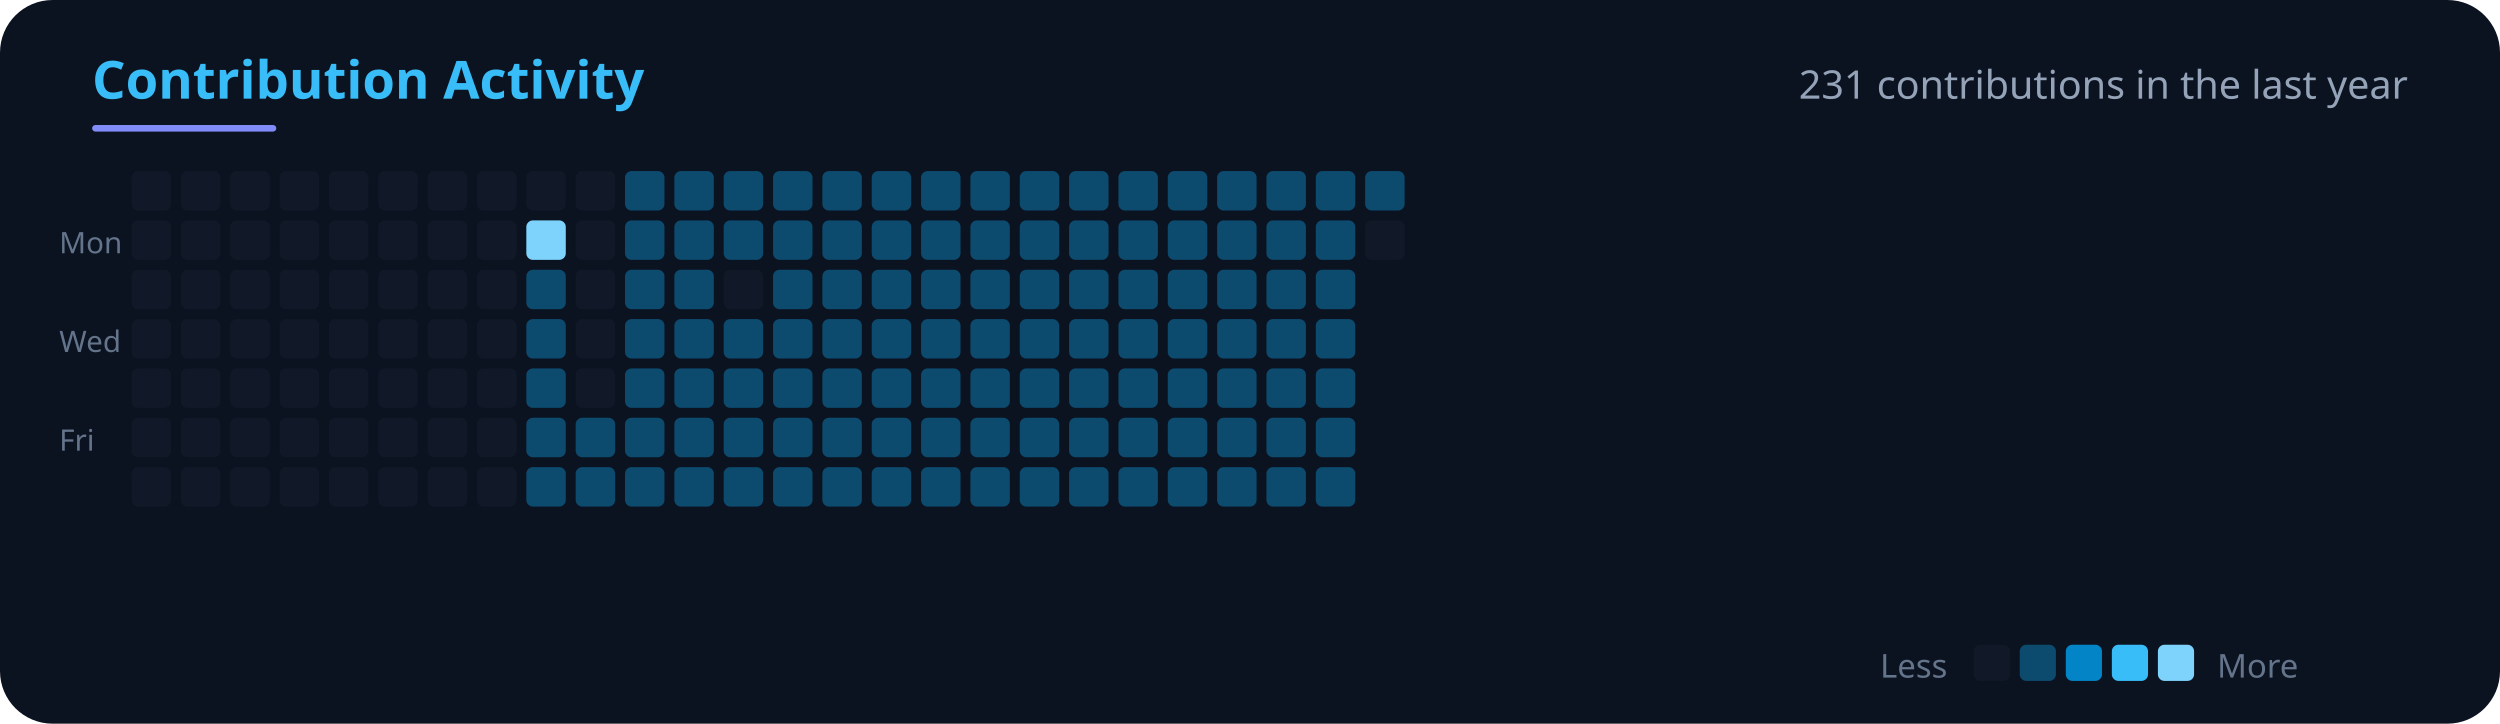
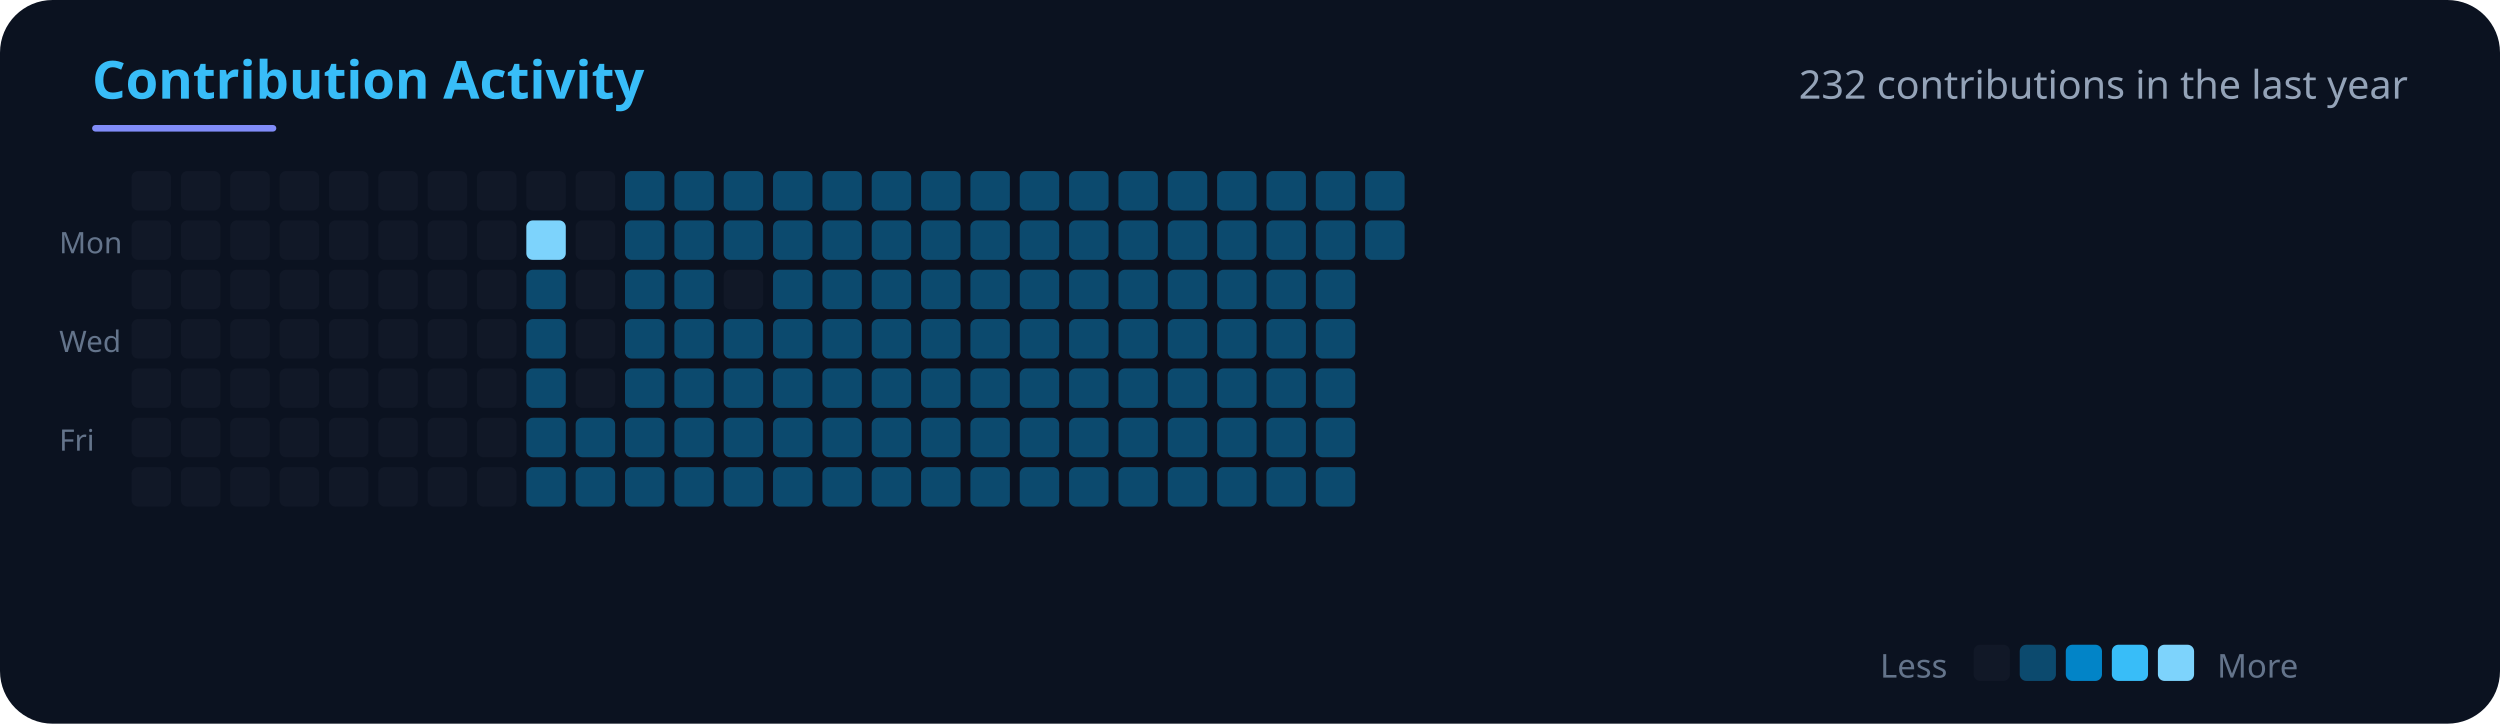
<svg xmlns="http://www.w3.org/2000/svg" width="760" height="220" viewBox="0 0 760 220" role="img">
  <rect width="100%" height="100%" rx="16" fill="#0B1220" />
  <text x="28" y="30" fill="#38BDF8" font-family="Segoe UI, Ubuntu, sans-serif" font-size="16" font-weight="700">Contribution Activity</text>
-   <text x="732" y="30" text-anchor="end" fill="#94A3B8" font-family="Segoe UI, Ubuntu, sans-serif" font-size="12">231 contributions in the last year</text>
+   <text x="732" y="30" text-anchor="end" fill="#94A3B8" font-family="Segoe UI, Ubuntu, sans-serif" font-size="12">232 contributions in the last year</text>
  <rect x="28" y="38" width="56" height="2" rx="1" fill="#818CF8" />
  <text x="18" y="77" fill="#64748B" font-family="Segoe UI, Ubuntu, sans-serif" font-size="9">Mon</text>
  <text x="18" y="107" fill="#64748B" font-family="Segoe UI, Ubuntu, sans-serif" font-size="9">Wed</text>
  <text x="18" y="137" fill="#64748B" font-family="Segoe UI, Ubuntu, sans-serif" font-size="9">Fri</text>
  <rect x="40" y="52" width="12" height="12" rx="2" fill="#111827" />
  <rect x="40" y="67" width="12" height="12" rx="2" fill="#111827" />
  <rect x="40" y="82" width="12" height="12" rx="2" fill="#111827" />
  <rect x="40" y="97" width="12" height="12" rx="2" fill="#111827" />
  <rect x="40" y="112" width="12" height="12" rx="2" fill="#111827" />
  <rect x="40" y="127" width="12" height="12" rx="2" fill="#111827" />
  <rect x="40" y="142" width="12" height="12" rx="2" fill="#111827" />
  <rect x="55" y="52" width="12" height="12" rx="2" fill="#111827" />
  <rect x="55" y="67" width="12" height="12" rx="2" fill="#111827" />
  <rect x="55" y="82" width="12" height="12" rx="2" fill="#111827" />
  <rect x="55" y="97" width="12" height="12" rx="2" fill="#111827" />
  <rect x="55" y="112" width="12" height="12" rx="2" fill="#111827" />
  <rect x="55" y="127" width="12" height="12" rx="2" fill="#111827" />
  <rect x="55" y="142" width="12" height="12" rx="2" fill="#111827" />
  <rect x="70" y="52" width="12" height="12" rx="2" fill="#111827" />
  <rect x="70" y="67" width="12" height="12" rx="2" fill="#111827" />
  <rect x="70" y="82" width="12" height="12" rx="2" fill="#111827" />
  <rect x="70" y="97" width="12" height="12" rx="2" fill="#111827" />
  <rect x="70" y="112" width="12" height="12" rx="2" fill="#111827" />
  <rect x="70" y="127" width="12" height="12" rx="2" fill="#111827" />
  <rect x="70" y="142" width="12" height="12" rx="2" fill="#111827" />
  <rect x="85" y="52" width="12" height="12" rx="2" fill="#111827" />
  <rect x="85" y="67" width="12" height="12" rx="2" fill="#111827" />
  <rect x="85" y="82" width="12" height="12" rx="2" fill="#111827" />
  <rect x="85" y="97" width="12" height="12" rx="2" fill="#111827" />
  <rect x="85" y="112" width="12" height="12" rx="2" fill="#111827" />
  <rect x="85" y="127" width="12" height="12" rx="2" fill="#111827" />
  <rect x="85" y="142" width="12" height="12" rx="2" fill="#111827" />
  <rect x="100" y="52" width="12" height="12" rx="2" fill="#111827" />
  <rect x="100" y="67" width="12" height="12" rx="2" fill="#111827" />
  <rect x="100" y="82" width="12" height="12" rx="2" fill="#111827" />
  <rect x="100" y="97" width="12" height="12" rx="2" fill="#111827" />
  <rect x="100" y="112" width="12" height="12" rx="2" fill="#111827" />
  <rect x="100" y="127" width="12" height="12" rx="2" fill="#111827" />
  <rect x="100" y="142" width="12" height="12" rx="2" fill="#111827" />
  <rect x="115" y="52" width="12" height="12" rx="2" fill="#111827" />
  <rect x="115" y="67" width="12" height="12" rx="2" fill="#111827" />
  <rect x="115" y="82" width="12" height="12" rx="2" fill="#111827" />
  <rect x="115" y="97" width="12" height="12" rx="2" fill="#111827" />
  <rect x="115" y="112" width="12" height="12" rx="2" fill="#111827" />
  <rect x="115" y="127" width="12" height="12" rx="2" fill="#111827" />
  <rect x="115" y="142" width="12" height="12" rx="2" fill="#111827" />
  <rect x="130" y="52" width="12" height="12" rx="2" fill="#111827" />
  <rect x="130" y="67" width="12" height="12" rx="2" fill="#111827" />
  <rect x="130" y="82" width="12" height="12" rx="2" fill="#111827" />
  <rect x="130" y="97" width="12" height="12" rx="2" fill="#111827" />
  <rect x="130" y="112" width="12" height="12" rx="2" fill="#111827" />
  <rect x="130" y="127" width="12" height="12" rx="2" fill="#111827" />
  <rect x="130" y="142" width="12" height="12" rx="2" fill="#111827" />
  <rect x="145" y="52" width="12" height="12" rx="2" fill="#111827" />
  <rect x="145" y="67" width="12" height="12" rx="2" fill="#111827" />
  <rect x="145" y="82" width="12" height="12" rx="2" fill="#111827" />
  <rect x="145" y="97" width="12" height="12" rx="2" fill="#111827" />
  <rect x="145" y="112" width="12" height="12" rx="2" fill="#111827" />
  <rect x="145" y="127" width="12" height="12" rx="2" fill="#111827" />
  <rect x="145" y="142" width="12" height="12" rx="2" fill="#111827" />
  <rect x="160" y="52" width="12" height="12" rx="2" fill="#111827" />
  <rect x="160" y="67" width="12" height="12" rx="2" fill="#7DD3FC" />
  <rect x="160" y="82" width="12" height="12" rx="2" fill="#0C4A6E" />
  <rect x="160" y="97" width="12" height="12" rx="2" fill="#0C4A6E" />
  <rect x="160" y="112" width="12" height="12" rx="2" fill="#0C4A6E" />
  <rect x="160" y="127" width="12" height="12" rx="2" fill="#0C4A6E" />
  <rect x="160" y="142" width="12" height="12" rx="2" fill="#0C4A6E" />
  <rect x="175" y="52" width="12" height="12" rx="2" fill="#111827" />
  <rect x="175" y="67" width="12" height="12" rx="2" fill="#111827" />
  <rect x="175" y="82" width="12" height="12" rx="2" fill="#111827" />
  <rect x="175" y="97" width="12" height="12" rx="2" fill="#111827" />
  <rect x="175" y="112" width="12" height="12" rx="2" fill="#111827" />
  <rect x="175" y="127" width="12" height="12" rx="2" fill="#0C4A6E" />
  <rect x="175" y="142" width="12" height="12" rx="2" fill="#0C4A6E" />
  <rect x="190" y="52" width="12" height="12" rx="2" fill="#0C4A6E" />
  <rect x="190" y="67" width="12" height="12" rx="2" fill="#0C4A6E" />
  <rect x="190" y="82" width="12" height="12" rx="2" fill="#0C4A6E" />
  <rect x="190" y="97" width="12" height="12" rx="2" fill="#0C4A6E" />
  <rect x="190" y="112" width="12" height="12" rx="2" fill="#0C4A6E" />
  <rect x="190" y="127" width="12" height="12" rx="2" fill="#0C4A6E" />
  <rect x="190" y="142" width="12" height="12" rx="2" fill="#0C4A6E" />
  <rect x="205" y="52" width="12" height="12" rx="2" fill="#0C4A6E" />
  <rect x="205" y="67" width="12" height="12" rx="2" fill="#0C4A6E" />
  <rect x="205" y="82" width="12" height="12" rx="2" fill="#0C4A6E" />
  <rect x="205" y="97" width="12" height="12" rx="2" fill="#0C4A6E" />
  <rect x="205" y="112" width="12" height="12" rx="2" fill="#0C4A6E" />
  <rect x="205" y="127" width="12" height="12" rx="2" fill="#0C4A6E" />
  <rect x="205" y="142" width="12" height="12" rx="2" fill="#0C4A6E" />
  <rect x="220" y="52" width="12" height="12" rx="2" fill="#0C4A6E" />
  <rect x="220" y="67" width="12" height="12" rx="2" fill="#0C4A6E" />
  <rect x="220" y="82" width="12" height="12" rx="2" fill="#111827" />
  <rect x="220" y="97" width="12" height="12" rx="2" fill="#0C4A6E" />
  <rect x="220" y="112" width="12" height="12" rx="2" fill="#0C4A6E" />
  <rect x="220" y="127" width="12" height="12" rx="2" fill="#0C4A6E" />
  <rect x="220" y="142" width="12" height="12" rx="2" fill="#0C4A6E" />
  <rect x="235" y="52" width="12" height="12" rx="2" fill="#0C4A6E" />
  <rect x="235" y="67" width="12" height="12" rx="2" fill="#0C4A6E" />
  <rect x="235" y="82" width="12" height="12" rx="2" fill="#0C4A6E" />
  <rect x="235" y="97" width="12" height="12" rx="2" fill="#0C4A6E" />
  <rect x="235" y="112" width="12" height="12" rx="2" fill="#0C4A6E" />
  <rect x="235" y="127" width="12" height="12" rx="2" fill="#0C4A6E" />
  <rect x="235" y="142" width="12" height="12" rx="2" fill="#0C4A6E" />
  <rect x="250" y="52" width="12" height="12" rx="2" fill="#0C4A6E" />
  <rect x="250" y="67" width="12" height="12" rx="2" fill="#0C4A6E" />
  <rect x="250" y="82" width="12" height="12" rx="2" fill="#0C4A6E" />
  <rect x="250" y="97" width="12" height="12" rx="2" fill="#0C4A6E" />
  <rect x="250" y="112" width="12" height="12" rx="2" fill="#0C4A6E" />
  <rect x="250" y="127" width="12" height="12" rx="2" fill="#0C4A6E" />
  <rect x="250" y="142" width="12" height="12" rx="2" fill="#0C4A6E" />
  <rect x="265" y="52" width="12" height="12" rx="2" fill="#0C4A6E" />
  <rect x="265" y="67" width="12" height="12" rx="2" fill="#0C4A6E" />
  <rect x="265" y="82" width="12" height="12" rx="2" fill="#0C4A6E" />
  <rect x="265" y="97" width="12" height="12" rx="2" fill="#0C4A6E" />
  <rect x="265" y="112" width="12" height="12" rx="2" fill="#0C4A6E" />
  <rect x="265" y="127" width="12" height="12" rx="2" fill="#0C4A6E" />
  <rect x="265" y="142" width="12" height="12" rx="2" fill="#0C4A6E" />
  <rect x="280" y="52" width="12" height="12" rx="2" fill="#0C4A6E" />
  <rect x="280" y="67" width="12" height="12" rx="2" fill="#0C4A6E" />
  <rect x="280" y="82" width="12" height="12" rx="2" fill="#0C4A6E" />
  <rect x="280" y="97" width="12" height="12" rx="2" fill="#0C4A6E" />
  <rect x="280" y="112" width="12" height="12" rx="2" fill="#0C4A6E" />
  <rect x="280" y="127" width="12" height="12" rx="2" fill="#0C4A6E" />
  <rect x="280" y="142" width="12" height="12" rx="2" fill="#0C4A6E" />
  <rect x="295" y="52" width="12" height="12" rx="2" fill="#0C4A6E" />
  <rect x="295" y="67" width="12" height="12" rx="2" fill="#0C4A6E" />
  <rect x="295" y="82" width="12" height="12" rx="2" fill="#0C4A6E" />
  <rect x="295" y="97" width="12" height="12" rx="2" fill="#0C4A6E" />
  <rect x="295" y="112" width="12" height="12" rx="2" fill="#0C4A6E" />
  <rect x="295" y="127" width="12" height="12" rx="2" fill="#0C4A6E" />
  <rect x="295" y="142" width="12" height="12" rx="2" fill="#0C4A6E" />
  <rect x="310" y="52" width="12" height="12" rx="2" fill="#0C4A6E" />
  <rect x="310" y="67" width="12" height="12" rx="2" fill="#0C4A6E" />
  <rect x="310" y="82" width="12" height="12" rx="2" fill="#0C4A6E" />
  <rect x="310" y="97" width="12" height="12" rx="2" fill="#0C4A6E" />
  <rect x="310" y="112" width="12" height="12" rx="2" fill="#0C4A6E" />
  <rect x="310" y="127" width="12" height="12" rx="2" fill="#0C4A6E" />
  <rect x="310" y="142" width="12" height="12" rx="2" fill="#0C4A6E" />
  <rect x="325" y="52" width="12" height="12" rx="2" fill="#0C4A6E" />
  <rect x="325" y="67" width="12" height="12" rx="2" fill="#0C4A6E" />
  <rect x="325" y="82" width="12" height="12" rx="2" fill="#0C4A6E" />
  <rect x="325" y="97" width="12" height="12" rx="2" fill="#0C4A6E" />
  <rect x="325" y="112" width="12" height="12" rx="2" fill="#0C4A6E" />
  <rect x="325" y="127" width="12" height="12" rx="2" fill="#0C4A6E" />
  <rect x="325" y="142" width="12" height="12" rx="2" fill="#0C4A6E" />
  <rect x="340" y="52" width="12" height="12" rx="2" fill="#0C4A6E" />
  <rect x="340" y="67" width="12" height="12" rx="2" fill="#0C4A6E" />
  <rect x="340" y="82" width="12" height="12" rx="2" fill="#0C4A6E" />
  <rect x="340" y="97" width="12" height="12" rx="2" fill="#0C4A6E" />
  <rect x="340" y="112" width="12" height="12" rx="2" fill="#0C4A6E" />
  <rect x="340" y="127" width="12" height="12" rx="2" fill="#0C4A6E" />
  <rect x="340" y="142" width="12" height="12" rx="2" fill="#0C4A6E" />
  <rect x="355" y="52" width="12" height="12" rx="2" fill="#0C4A6E" />
  <rect x="355" y="67" width="12" height="12" rx="2" fill="#0C4A6E" />
  <rect x="355" y="82" width="12" height="12" rx="2" fill="#0C4A6E" />
  <rect x="355" y="97" width="12" height="12" rx="2" fill="#0C4A6E" />
  <rect x="355" y="112" width="12" height="12" rx="2" fill="#0C4A6E" />
  <rect x="355" y="127" width="12" height="12" rx="2" fill="#0C4A6E" />
  <rect x="355" y="142" width="12" height="12" rx="2" fill="#0C4A6E" />
  <rect x="370" y="52" width="12" height="12" rx="2" fill="#0C4A6E" />
  <rect x="370" y="67" width="12" height="12" rx="2" fill="#0C4A6E" />
  <rect x="370" y="82" width="12" height="12" rx="2" fill="#0C4A6E" />
  <rect x="370" y="97" width="12" height="12" rx="2" fill="#0C4A6E" />
  <rect x="370" y="112" width="12" height="12" rx="2" fill="#0C4A6E" />
  <rect x="370" y="127" width="12" height="12" rx="2" fill="#0C4A6E" />
  <rect x="370" y="142" width="12" height="12" rx="2" fill="#0C4A6E" />
  <rect x="385" y="52" width="12" height="12" rx="2" fill="#0C4A6E" />
  <rect x="385" y="67" width="12" height="12" rx="2" fill="#0C4A6E" />
  <rect x="385" y="82" width="12" height="12" rx="2" fill="#0C4A6E" />
  <rect x="385" y="97" width="12" height="12" rx="2" fill="#0C4A6E" />
  <rect x="385" y="112" width="12" height="12" rx="2" fill="#0C4A6E" />
  <rect x="385" y="127" width="12" height="12" rx="2" fill="#0C4A6E" />
  <rect x="385" y="142" width="12" height="12" rx="2" fill="#0C4A6E" />
  <rect x="400" y="52" width="12" height="12" rx="2" fill="#0C4A6E" />
  <rect x="400" y="67" width="12" height="12" rx="2" fill="#0C4A6E" />
  <rect x="400" y="82" width="12" height="12" rx="2" fill="#0C4A6E" />
  <rect x="400" y="97" width="12" height="12" rx="2" fill="#0C4A6E" />
  <rect x="400" y="112" width="12" height="12" rx="2" fill="#0C4A6E" />
  <rect x="400" y="127" width="12" height="12" rx="2" fill="#0C4A6E" />
  <rect x="400" y="142" width="12" height="12" rx="2" fill="#0C4A6E" />
  <rect x="415" y="52" width="12" height="12" rx="2" fill="#0C4A6E" />
-   <rect x="415" y="67" width="12" height="12" rx="2" fill="#111827" />
+   <rect x="415" y="67" width="12" height="12" rx="2" fill="#0C4A6E" />
  <text x="592" y="206" text-anchor="end" fill="#64748B" font-size="10" font-family="Segoe UI, Ubuntu, sans-serif">Less</text>
  <rect x="600" y="196" width="11" height="11" rx="2" fill="#111827" />
  <rect x="614" y="196" width="11" height="11" rx="2" fill="#0C4A6E" />
  <rect x="628" y="196" width="11" height="11" rx="2" fill="#0284C7" />
  <rect x="642" y="196" width="11" height="11" rx="2" fill="#38BDF8" />
  <rect x="656" y="196" width="11" height="11" rx="2" fill="#7DD3FC" />
  <text x="674" y="206" fill="#64748B" font-size="10" font-family="Segoe UI, Ubuntu, sans-serif">More</text>
</svg>
